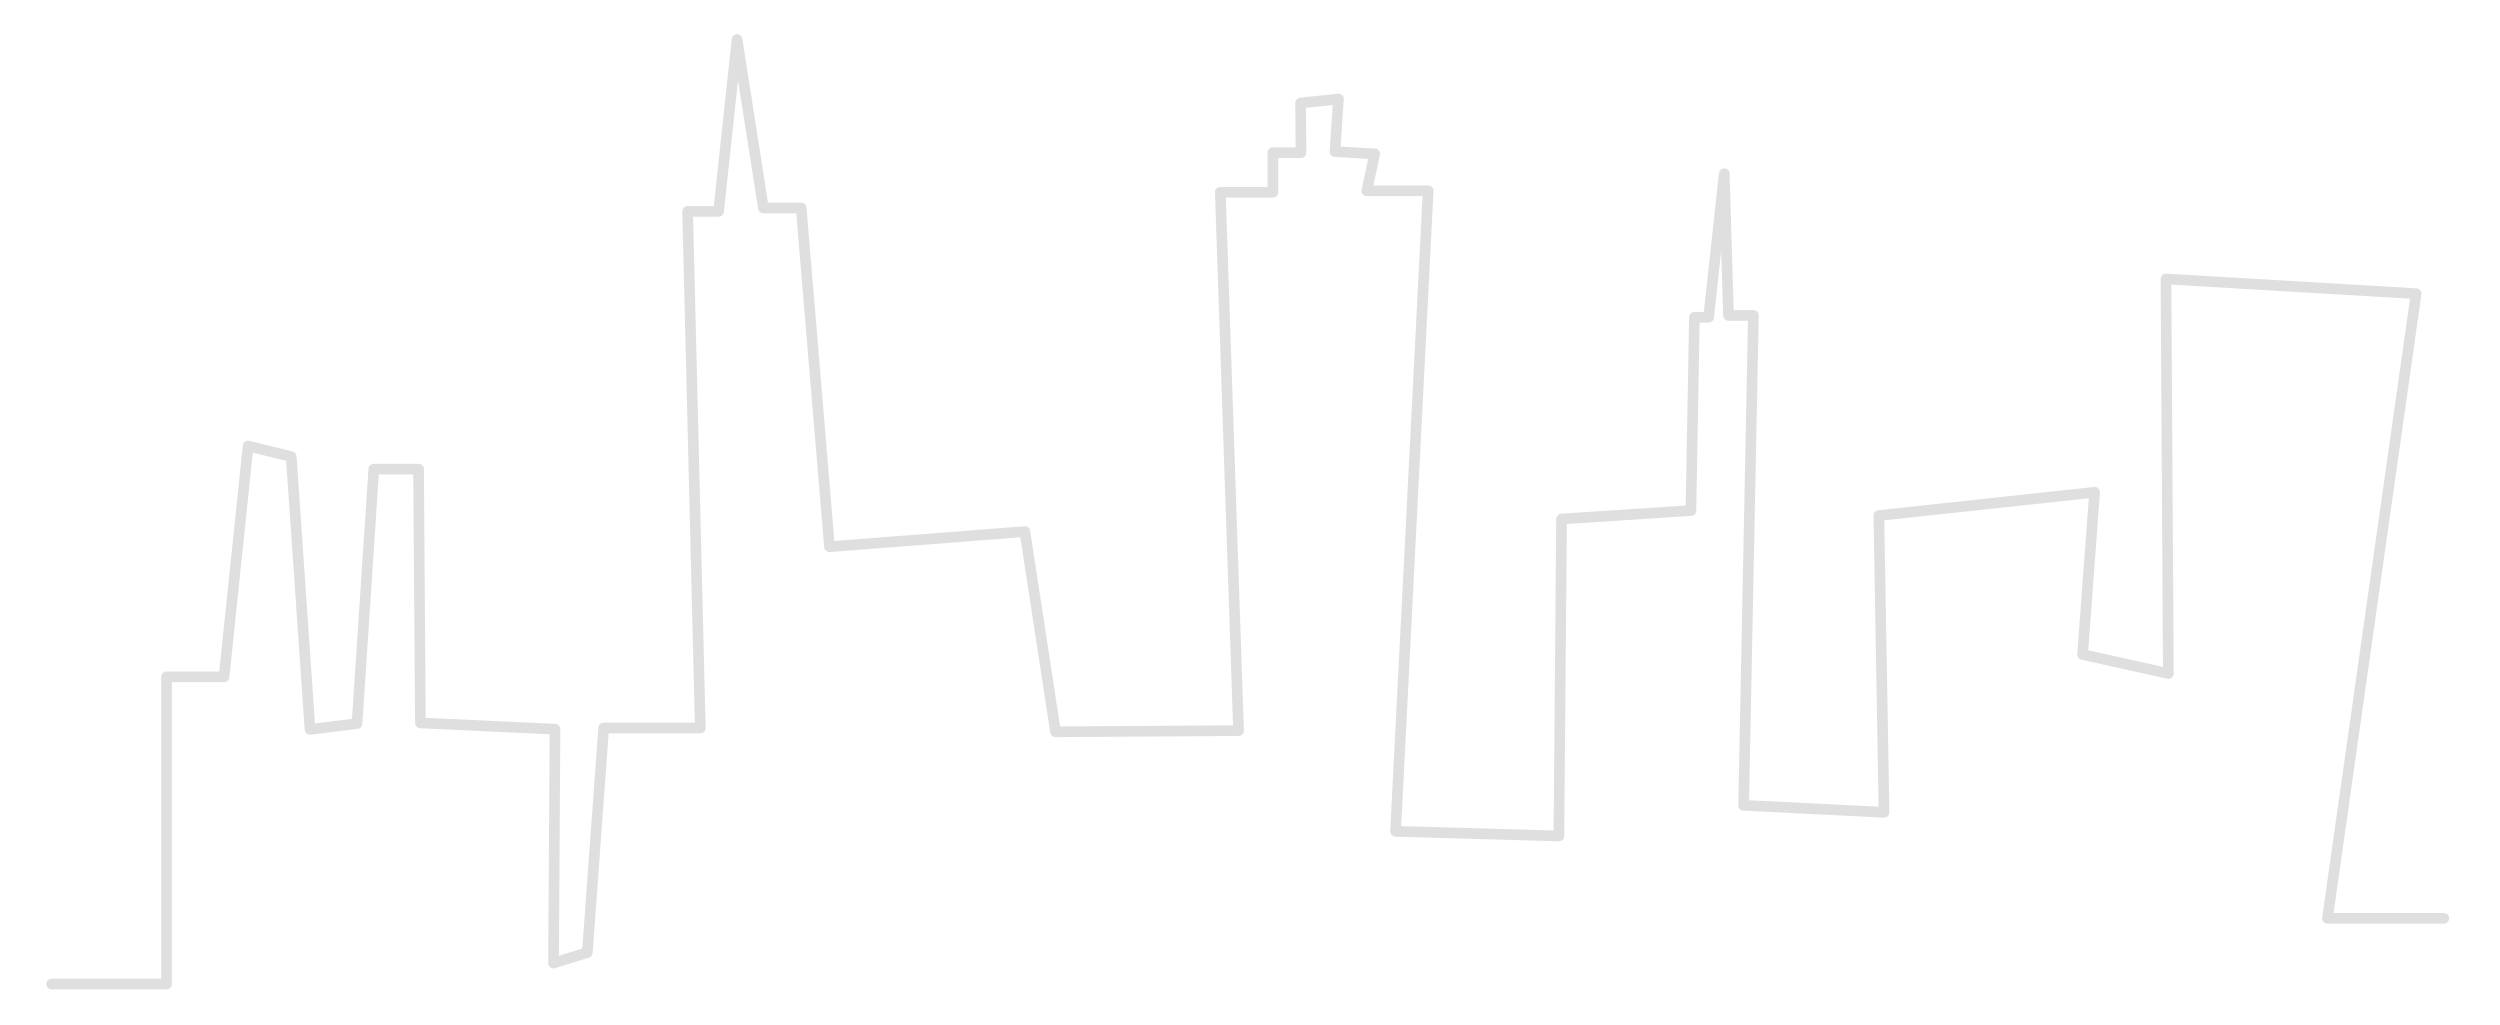
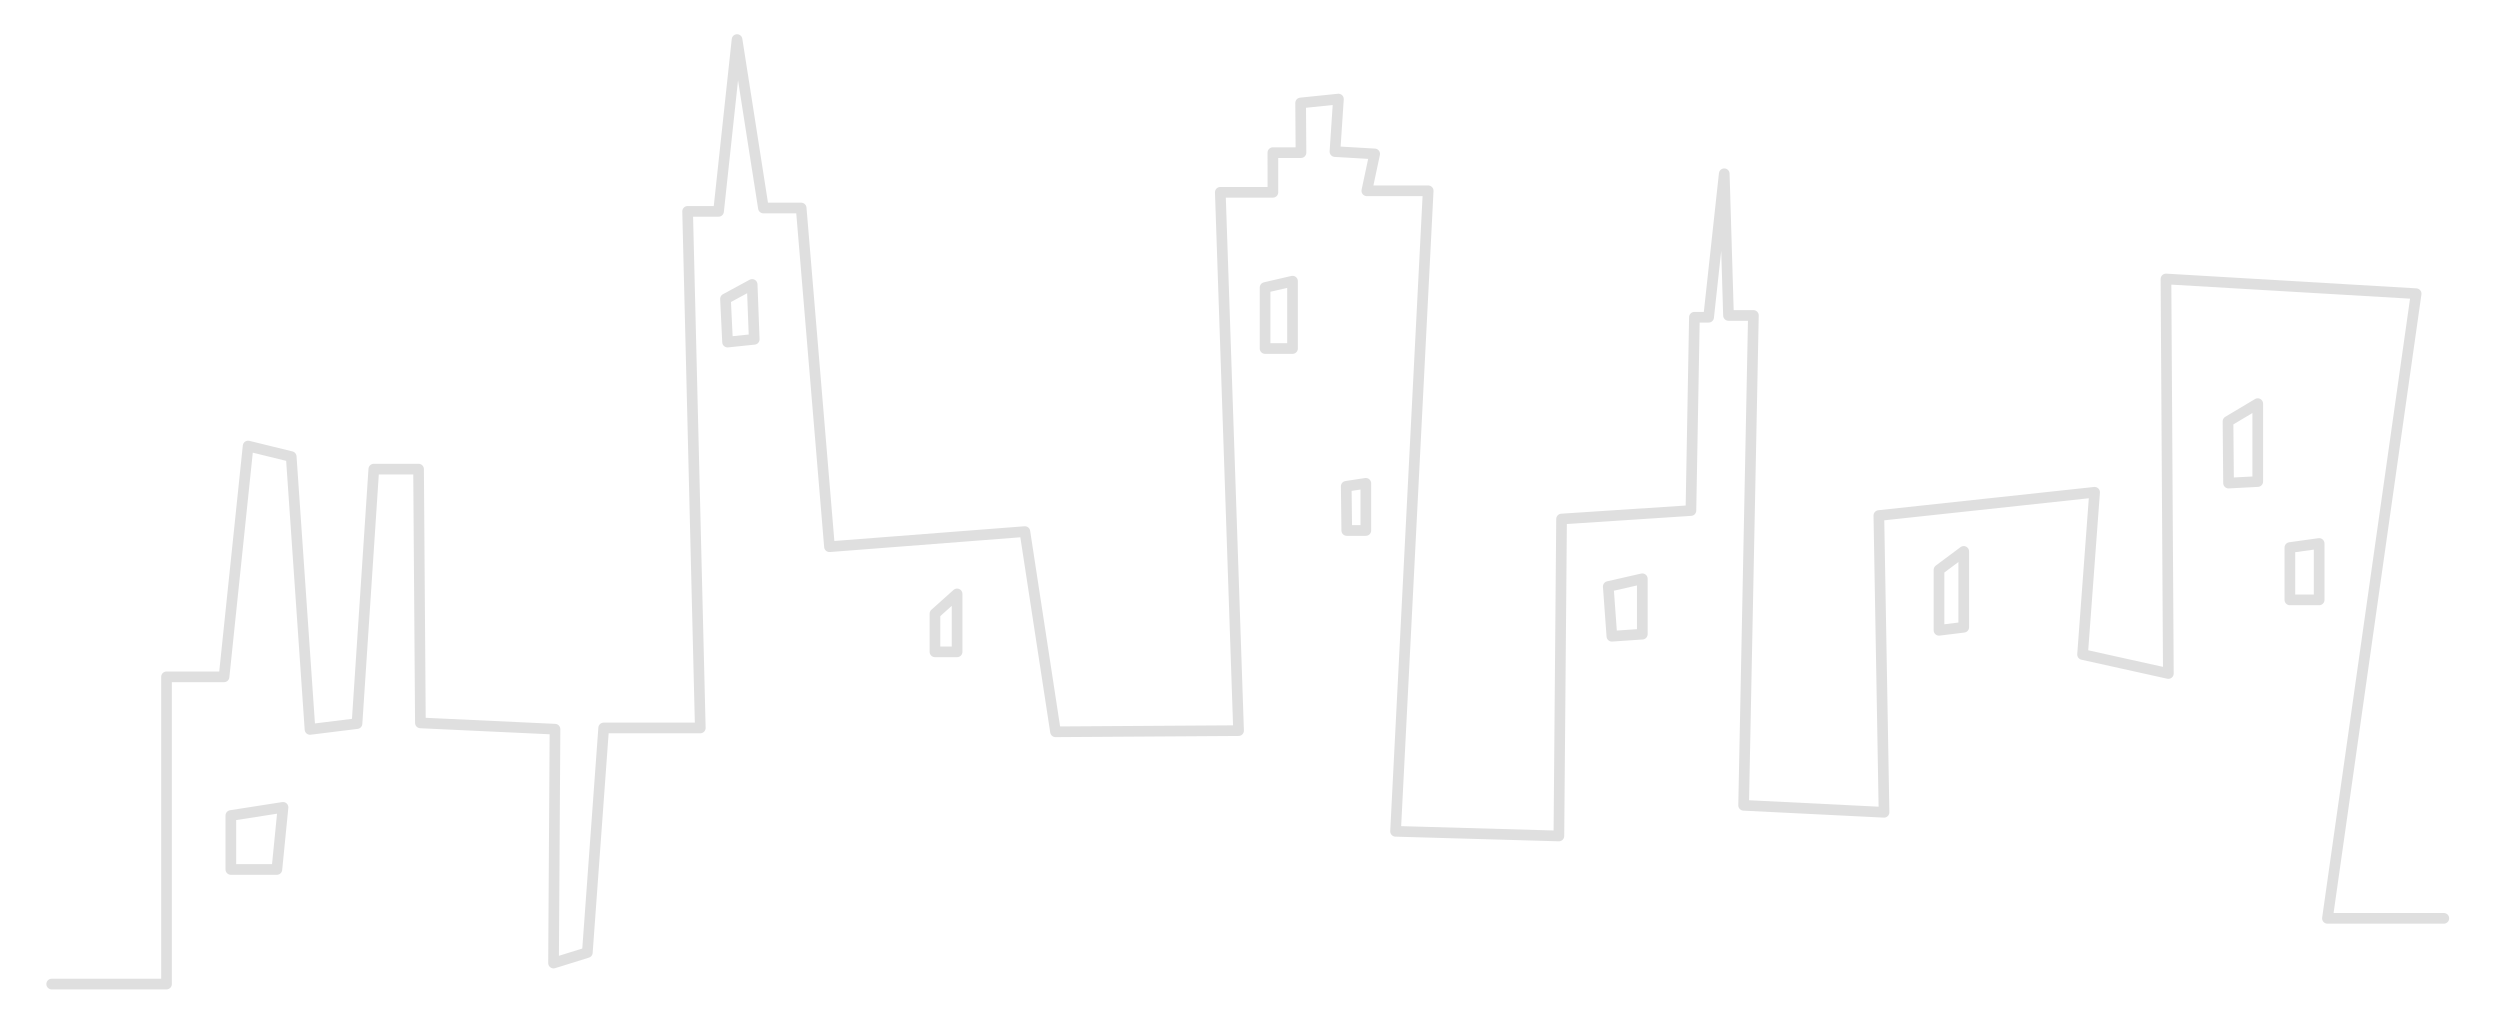
<svg xmlns="http://www.w3.org/2000/svg" width="703px" height="288px" viewBox="0 0 703 288" version="1.1">
  <defs />
  <g id="Page-1" stroke="none" stroke-width="1" fill="none" fill-rule="evenodd">
    <g id="gd_bg" transform="translate(0.871028, 0.5)" stroke="#DFDFDF" stroke-width="3" stroke-linecap="round" stroke-linejoin="round">
      <path d="M13.664,276.22 L45.952,276.22 L45.952,189.827 L62.129,189.827 L68.899,124.923 L81.018,127.899 L86.302,204.612 L99.517,202.975 L104.244,131.416 L116.829,131.416 L117.345,202.78 L155.194,204.546 L154.785,270.314 L164.288,267.354 L168.883,204.201 L196.052,204.201 L192.486,58.94 L201.187,58.94 L206.39,10.625 L213.799,57.992 L224.415,57.992 L232.379,153.236 L287.32,148.982 L295.94,205.281 L347.414,204.953 L342.277,53.576 L357.067,53.576 L357.064,42.422 L364.965,42.422 L364.866,28.453 L375.497,27.357 L374.516,42.127 L385.687,42.78 L383.479,53.151 L400.734,53.151 L391.559,233.267 L437.487,234.575 L438.239,145.449 L474.616,143.062 L475.598,88.71 L479.593,88.71 L483.988,48.359 L485.182,88.203 L492.183,88.203 L489.436,225.955 L528.919,227.918 L527.463,144.468 L588.13,137.927 L584.744,183.544 L608.87,188.892 L608.199,77.946 L678.548,82.085 L653.604,257.737 L686.333,257.737" id="cityscape" />
+       <path d="M203.136,83.55 L203.719,95.694 L211.217,94.915 L210.634,79.487 L203.136,83.55 Z" id="Path-3" />
+       <path d="M354.87,80.353 L354.87,97.508 L362.585,97.508 L362.585,78.559 L354.87,80.353 Z" id="Path-4" />
+       <path d="M377.689,136.252 L377.84,148.677 L383.2,148.677 L383.2,135.409 L377.689,136.252 Z" id="Path-5" />
+       <path d="M451.373,164.431 L452.39,178.41 L460.947,177.826 L460.947,162.248 L451.373,164.431 Z" id="Path-6" />
+       <path d="M544.376,159.741 L544.376,176.746 L551.333,175.882 L551.333,154.554 L544.376,159.741 Z" id="Path-7" />
+       <path d="M625.646,117.993 L625.797,135.345 L634.007,134.912 L634.007,113.003 L625.646,117.993 Z" id="Path-8" />
+       <path d="M262.039,172.079 L262.039,182.797 L268.263,182.797 L268.263,166.505 L262.039,172.079 Z" id="Path-9" />
+       <path d="M64.043,228.821 L64.043,243.992 L76.985,243.992 L78.714,226.531 L64.043,228.821 Z" id="Path-10" />
+       <path d="M643.041,153.474 L643.041,168.189 L651.275,168.189 L651.275,152.327 L643.041,153.474 Z" id="Path-11" />
    </g>
  </g>
</svg>
